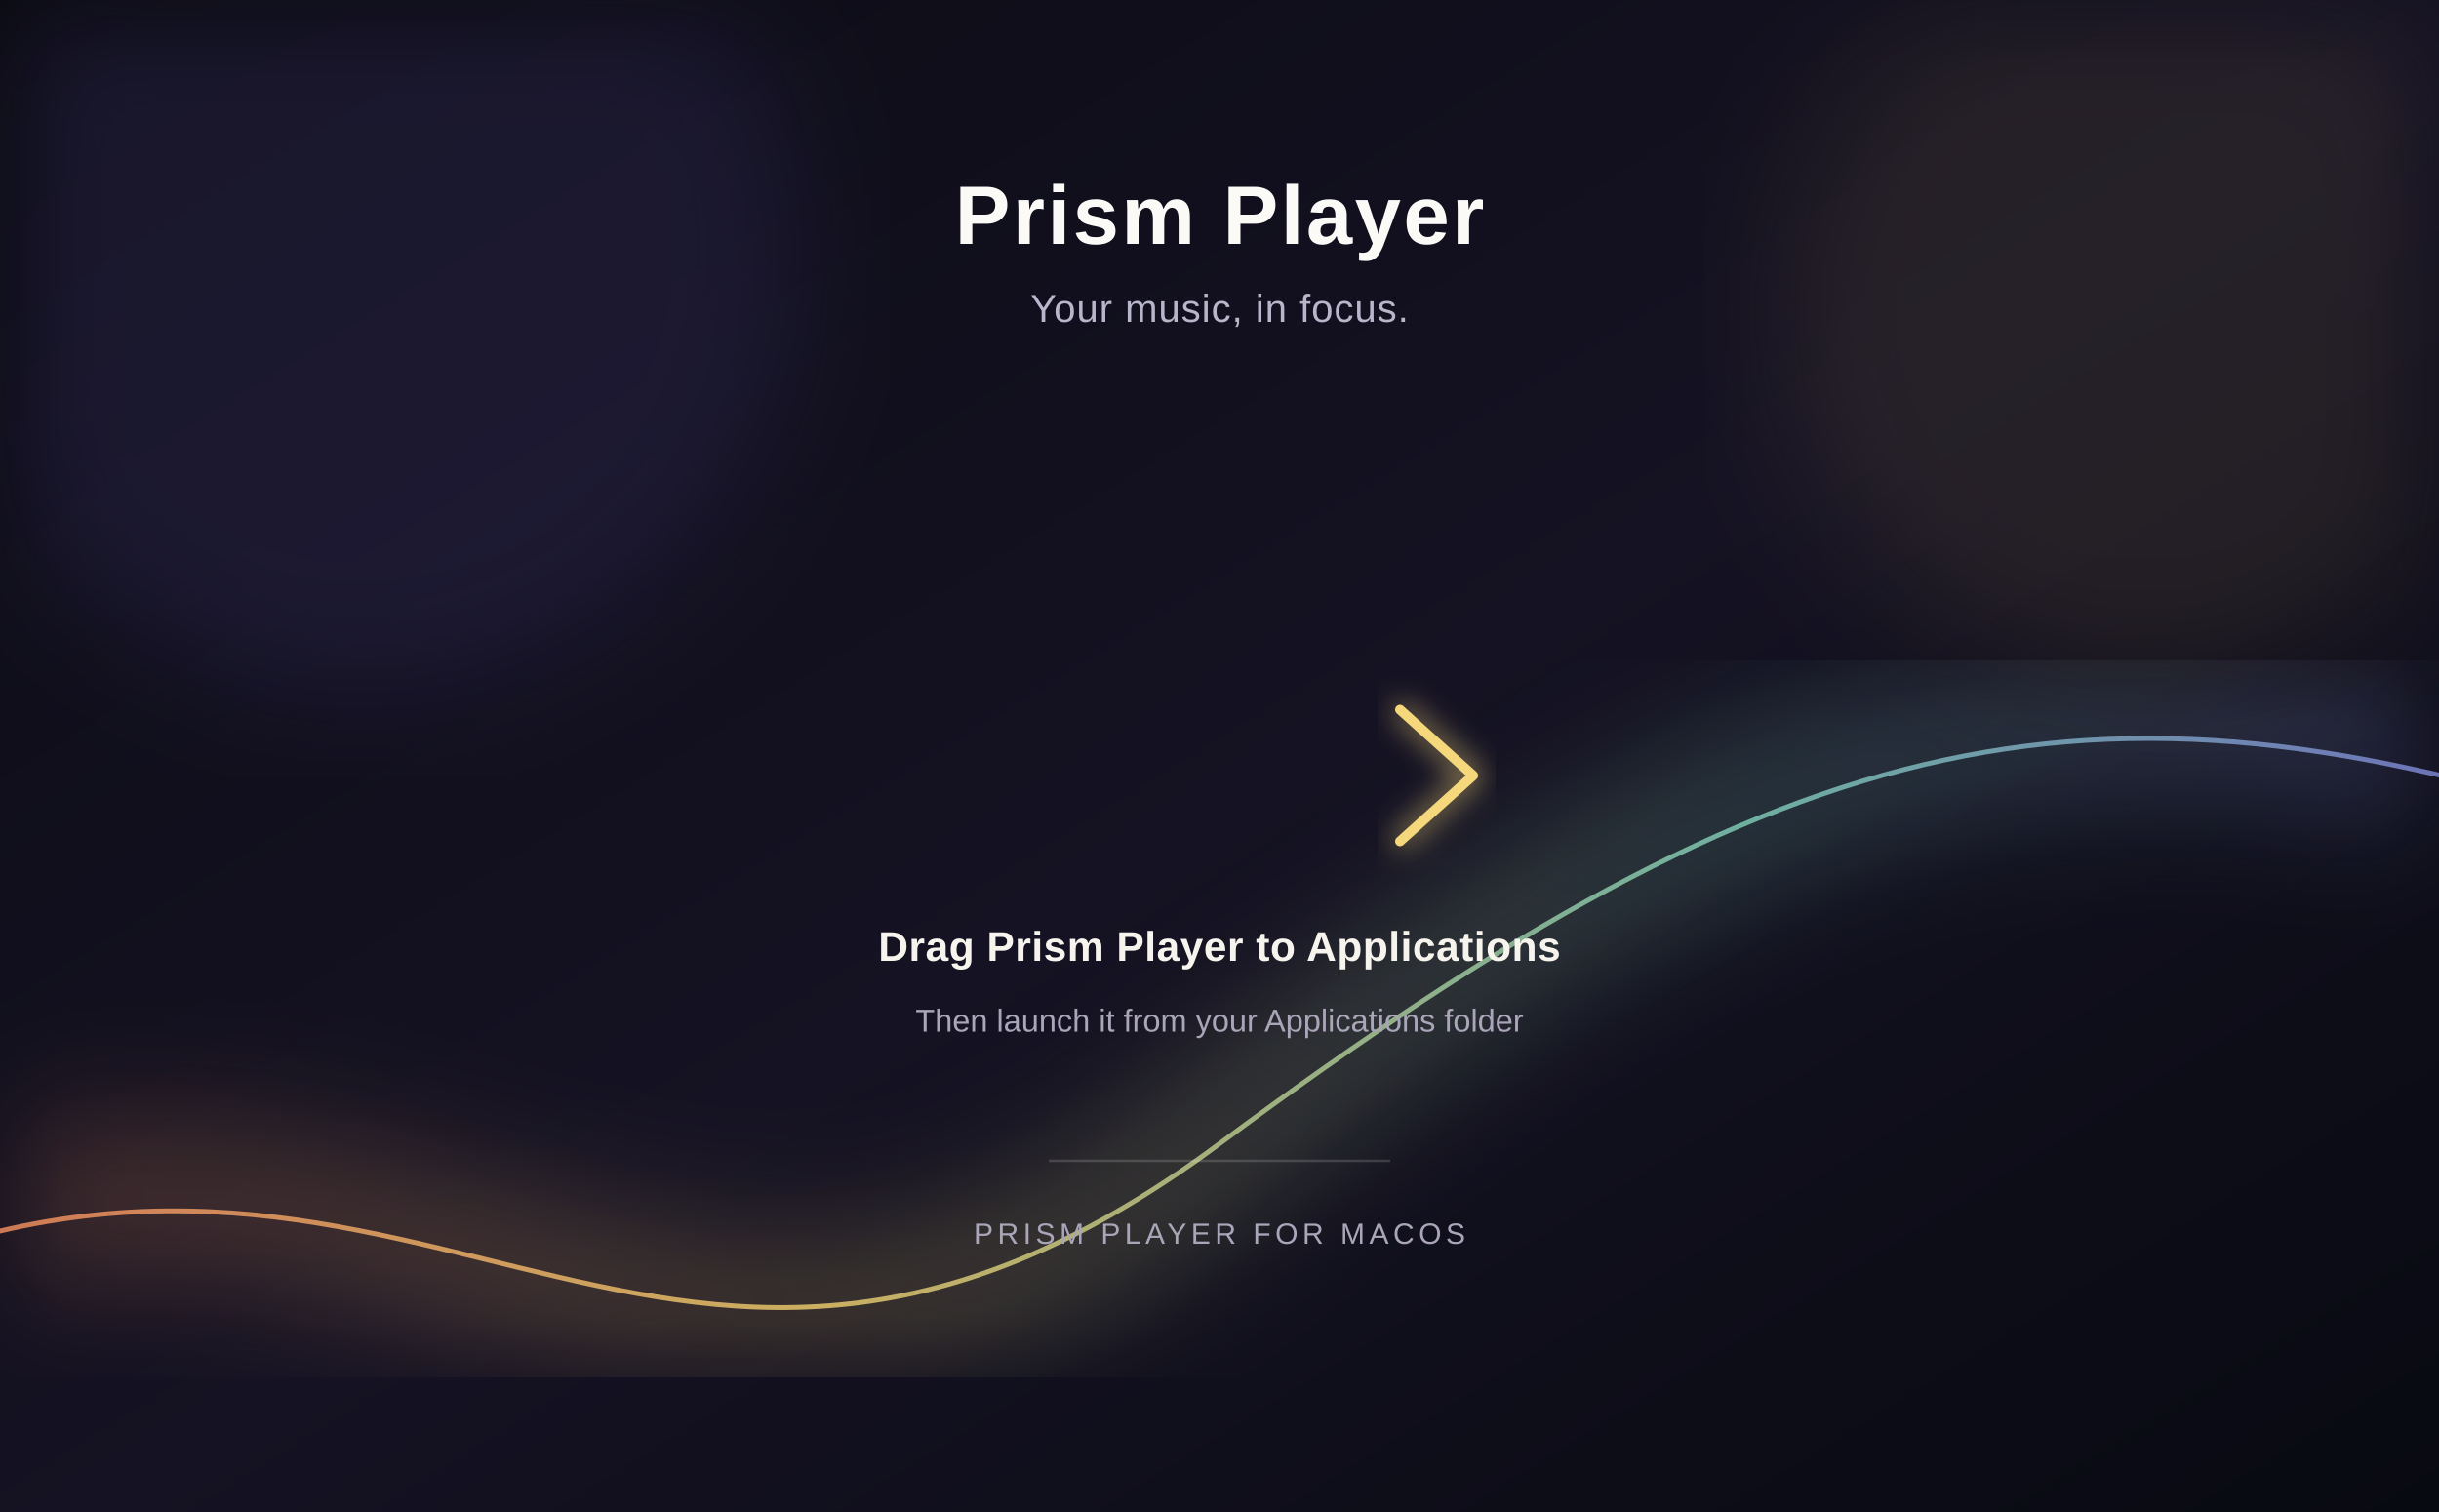
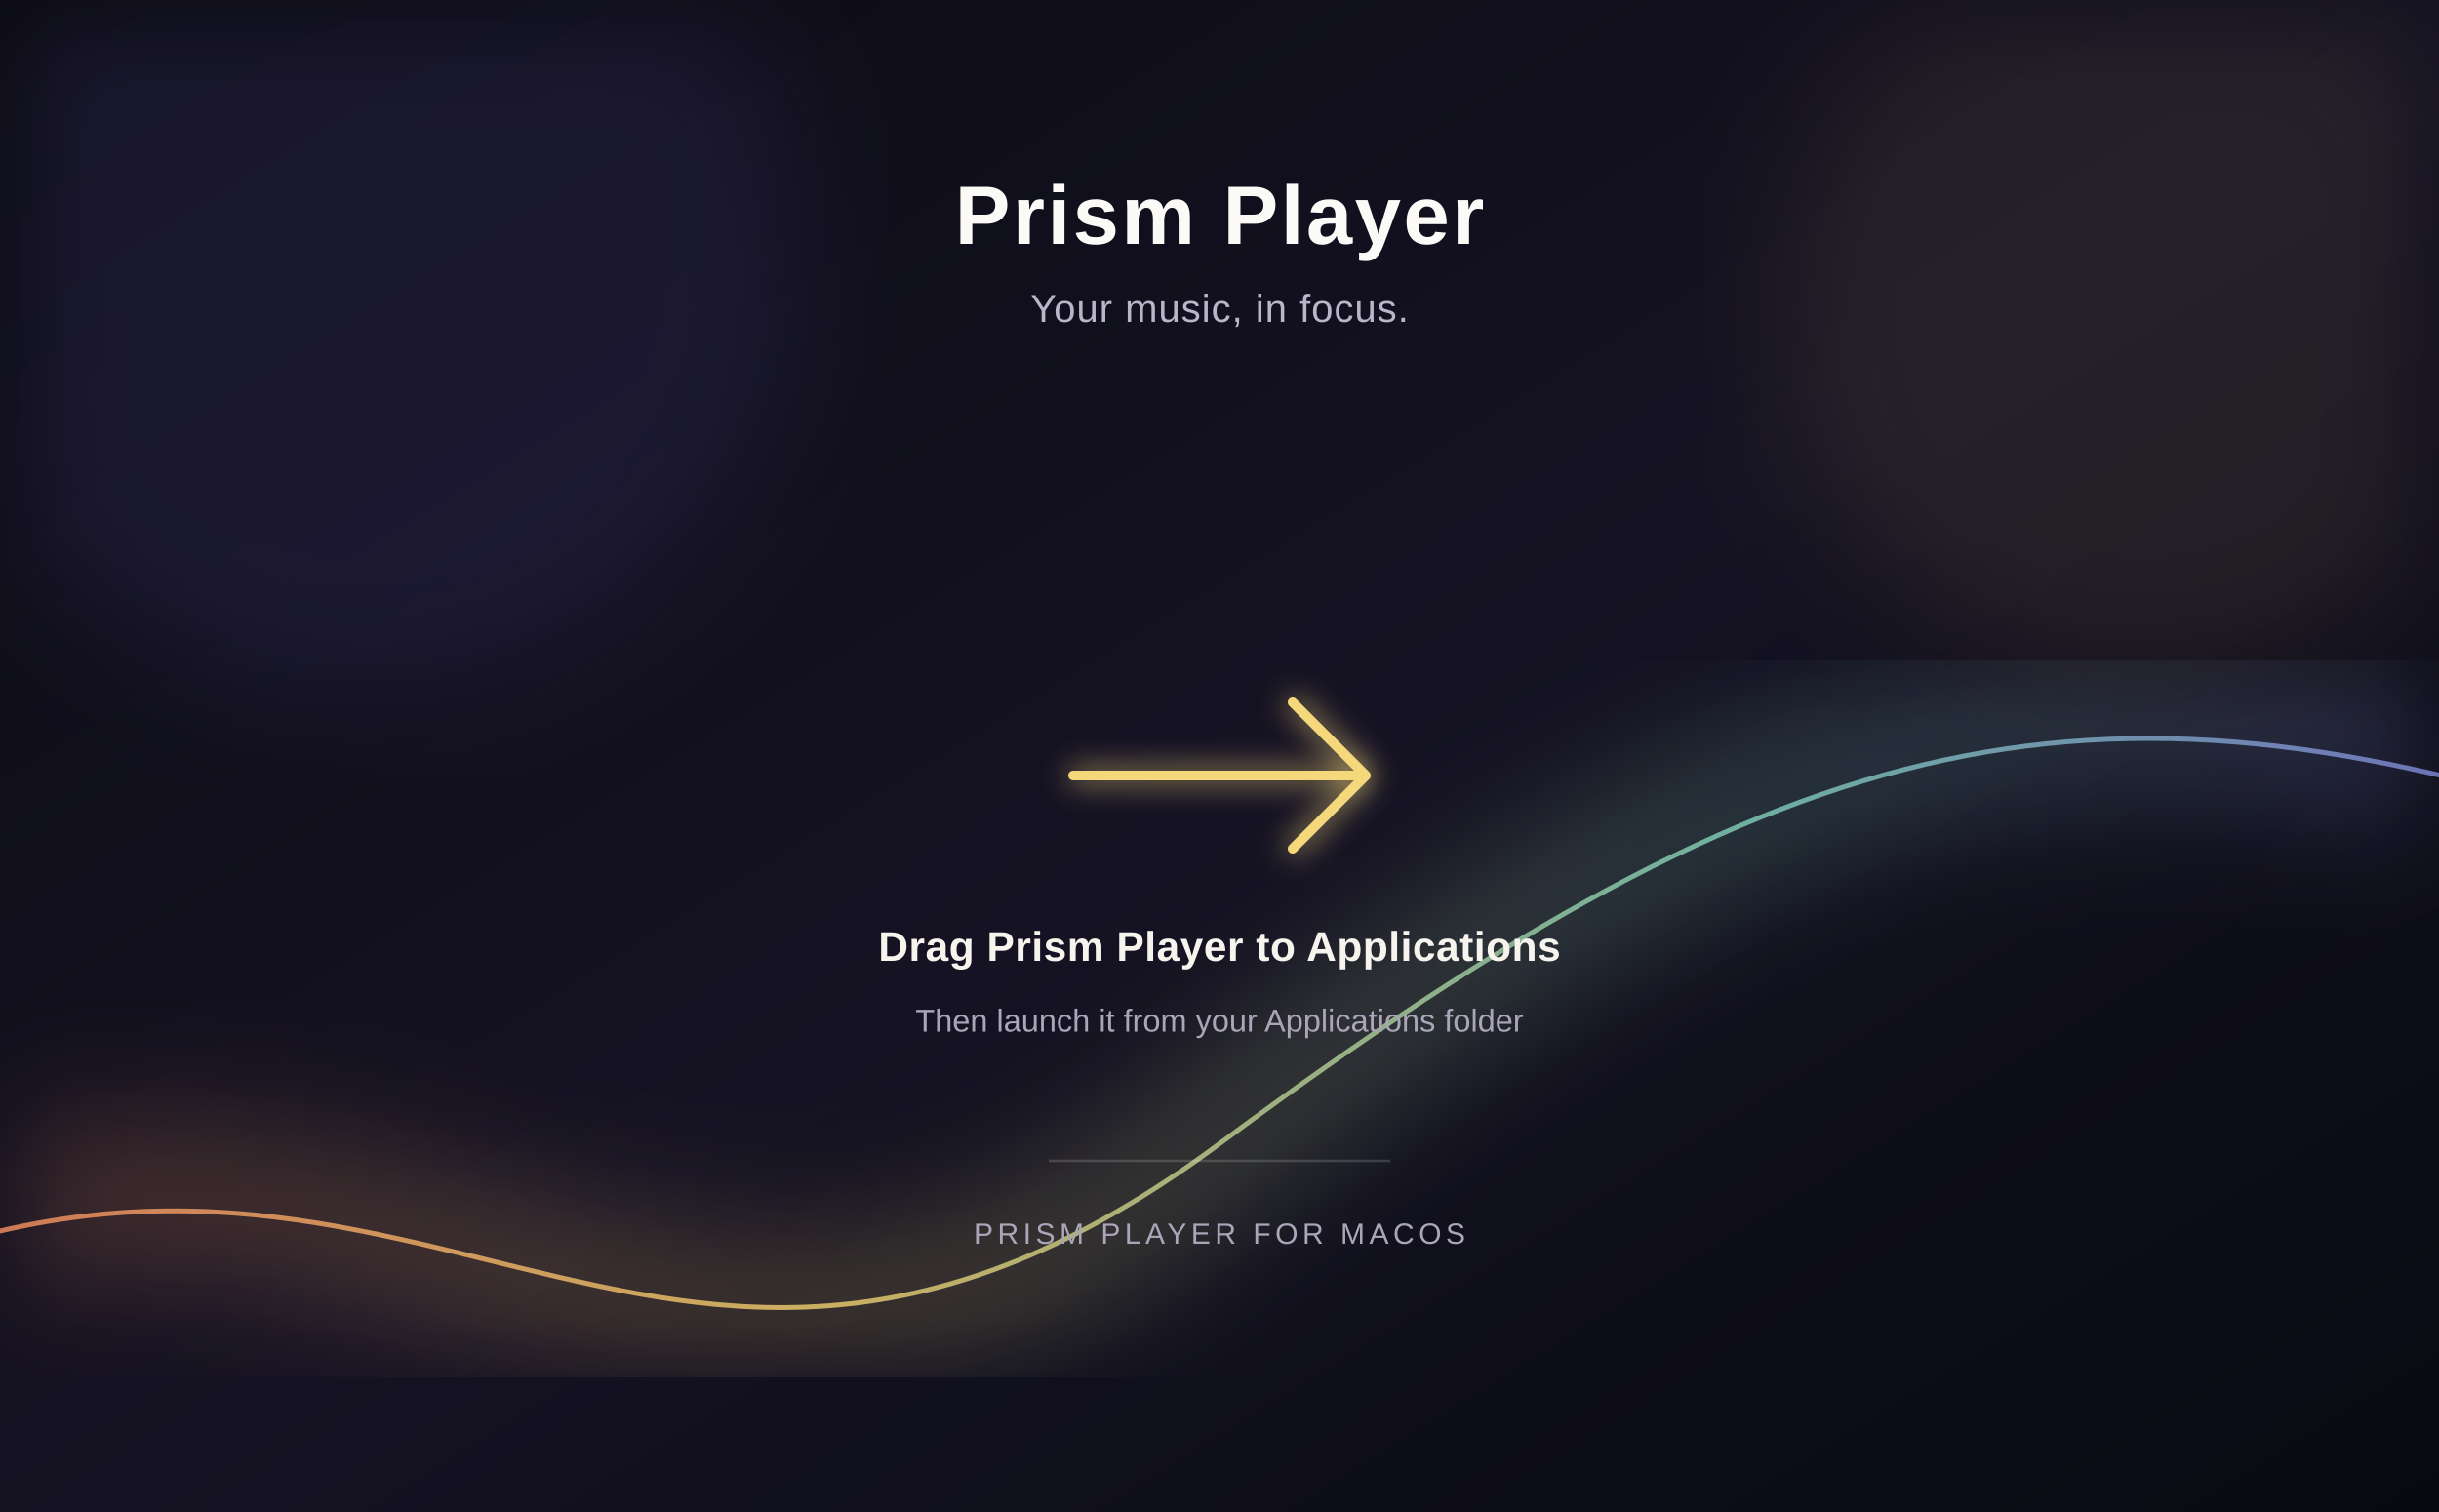
<svg xmlns="http://www.w3.org/2000/svg" width="1000" height="620" viewBox="0 0 1000 620">
  <defs>
    <linearGradient id="base" x1="0" y1="0" x2="1" y2="1">
      <stop offset="0" stop-color="#0b0b13" />
      <stop offset=".52" stop-color="#151223" />
      <stop offset="1" stop-color="#080a11" />
    </linearGradient>
    <linearGradient id="swoop" x1="0" y1="0" x2="1" y2="0">
      <stop offset="0" stop-color="#ff825f" />
      <stop offset=".36" stop-color="#f5d36f" />
      <stop offset=".68" stop-color="#84d4bd" />
      <stop offset="1" stop-color="#8476e9" />
    </linearGradient>
    <filter id="blur">
      <feGaussianBlur stdDeviation="26" />
    </filter>
    <filter id="glow" x="-30%" y="-30%" width="160%" height="160%">
      <feGaussianBlur stdDeviation="6" result="blur" />
      <feMerge>
        <feMergeNode in="blur" />
        <feMergeNode in="SourceGraphic" />
      </feMerge>
    </filter>
  </defs>
  <rect width="1000" height="620" fill="url(#base)" />
  <path d="M-100 532 C166 398 260 654 494 472 S866 251 1110 344" fill="none" stroke="url(#swoop)" stroke-width="58" opacity=".22" filter="url(#blur)" />
  <path d="M-90 539 C166 406 264 644 500 469 S860 266 1090 344" fill="none" stroke="url(#swoop)" stroke-width="2" opacity=".78" />
  <circle cx="148" cy="103" r="180" fill="#806ee8" opacity=".11" filter="url(#blur)" />
  <circle cx="879" cy="128" r="150" fill="#f3cb70" opacity=".08" filter="url(#blur)" />
  <text x="500" y="100" text-anchor="middle" fill="#fbfaf7" font-family="SF Pro Display, Helvetica Neue, Arial, sans-serif" font-size="34" font-weight="700" letter-spacing="1">Prism Player</text>
  <text x="500" y="132" text-anchor="middle" fill="#b9b5ca" font-family="SF Pro Text, Helvetica Neue, Arial, sans-serif" font-size="16" letter-spacing=".4">Your music, in focus.</text>
-   <path d="M396 318 H604" stroke="#f6d87b" stroke-width="4" stroke-linecap="round" filter="url(#glow)" />
-   <path d="M574 291 L604 318 L574 345" fill="none" stroke="#f6d87b" stroke-width="4" stroke-linecap="round" stroke-linejoin="round" filter="url(#glow)" />
+   <path d="M440 318 H560 M530 288 L560 318 L530 348" fill="none" stroke="#f6d87b" stroke-width="4" stroke-linecap="round" stroke-linejoin="round" filter="url(#glow)" />
  <text x="500" y="394" text-anchor="middle" fill="#f7f4ed" font-family="SF Pro Text, Helvetica Neue, Arial, sans-serif" font-size="17" font-weight="600" letter-spacing=".2">Drag Prism Player to Applications</text>
  <text x="500" y="423" text-anchor="middle" fill="#aaa5b8" font-family="SF Pro Text, Helvetica Neue, Arial, sans-serif" font-size="13">Then launch it from your Applications folder</text>
  <path d="M430 476 H570" stroke="#fff" stroke-opacity=".16" />
  <text x="500" y="510" text-anchor="middle" fill="#aaa5b8" font-family="SF Pro Text, Helvetica Neue, Arial, sans-serif" font-size="12" letter-spacing="1.8">PRISM PLAYER FOR MACOS</text>
</svg>
